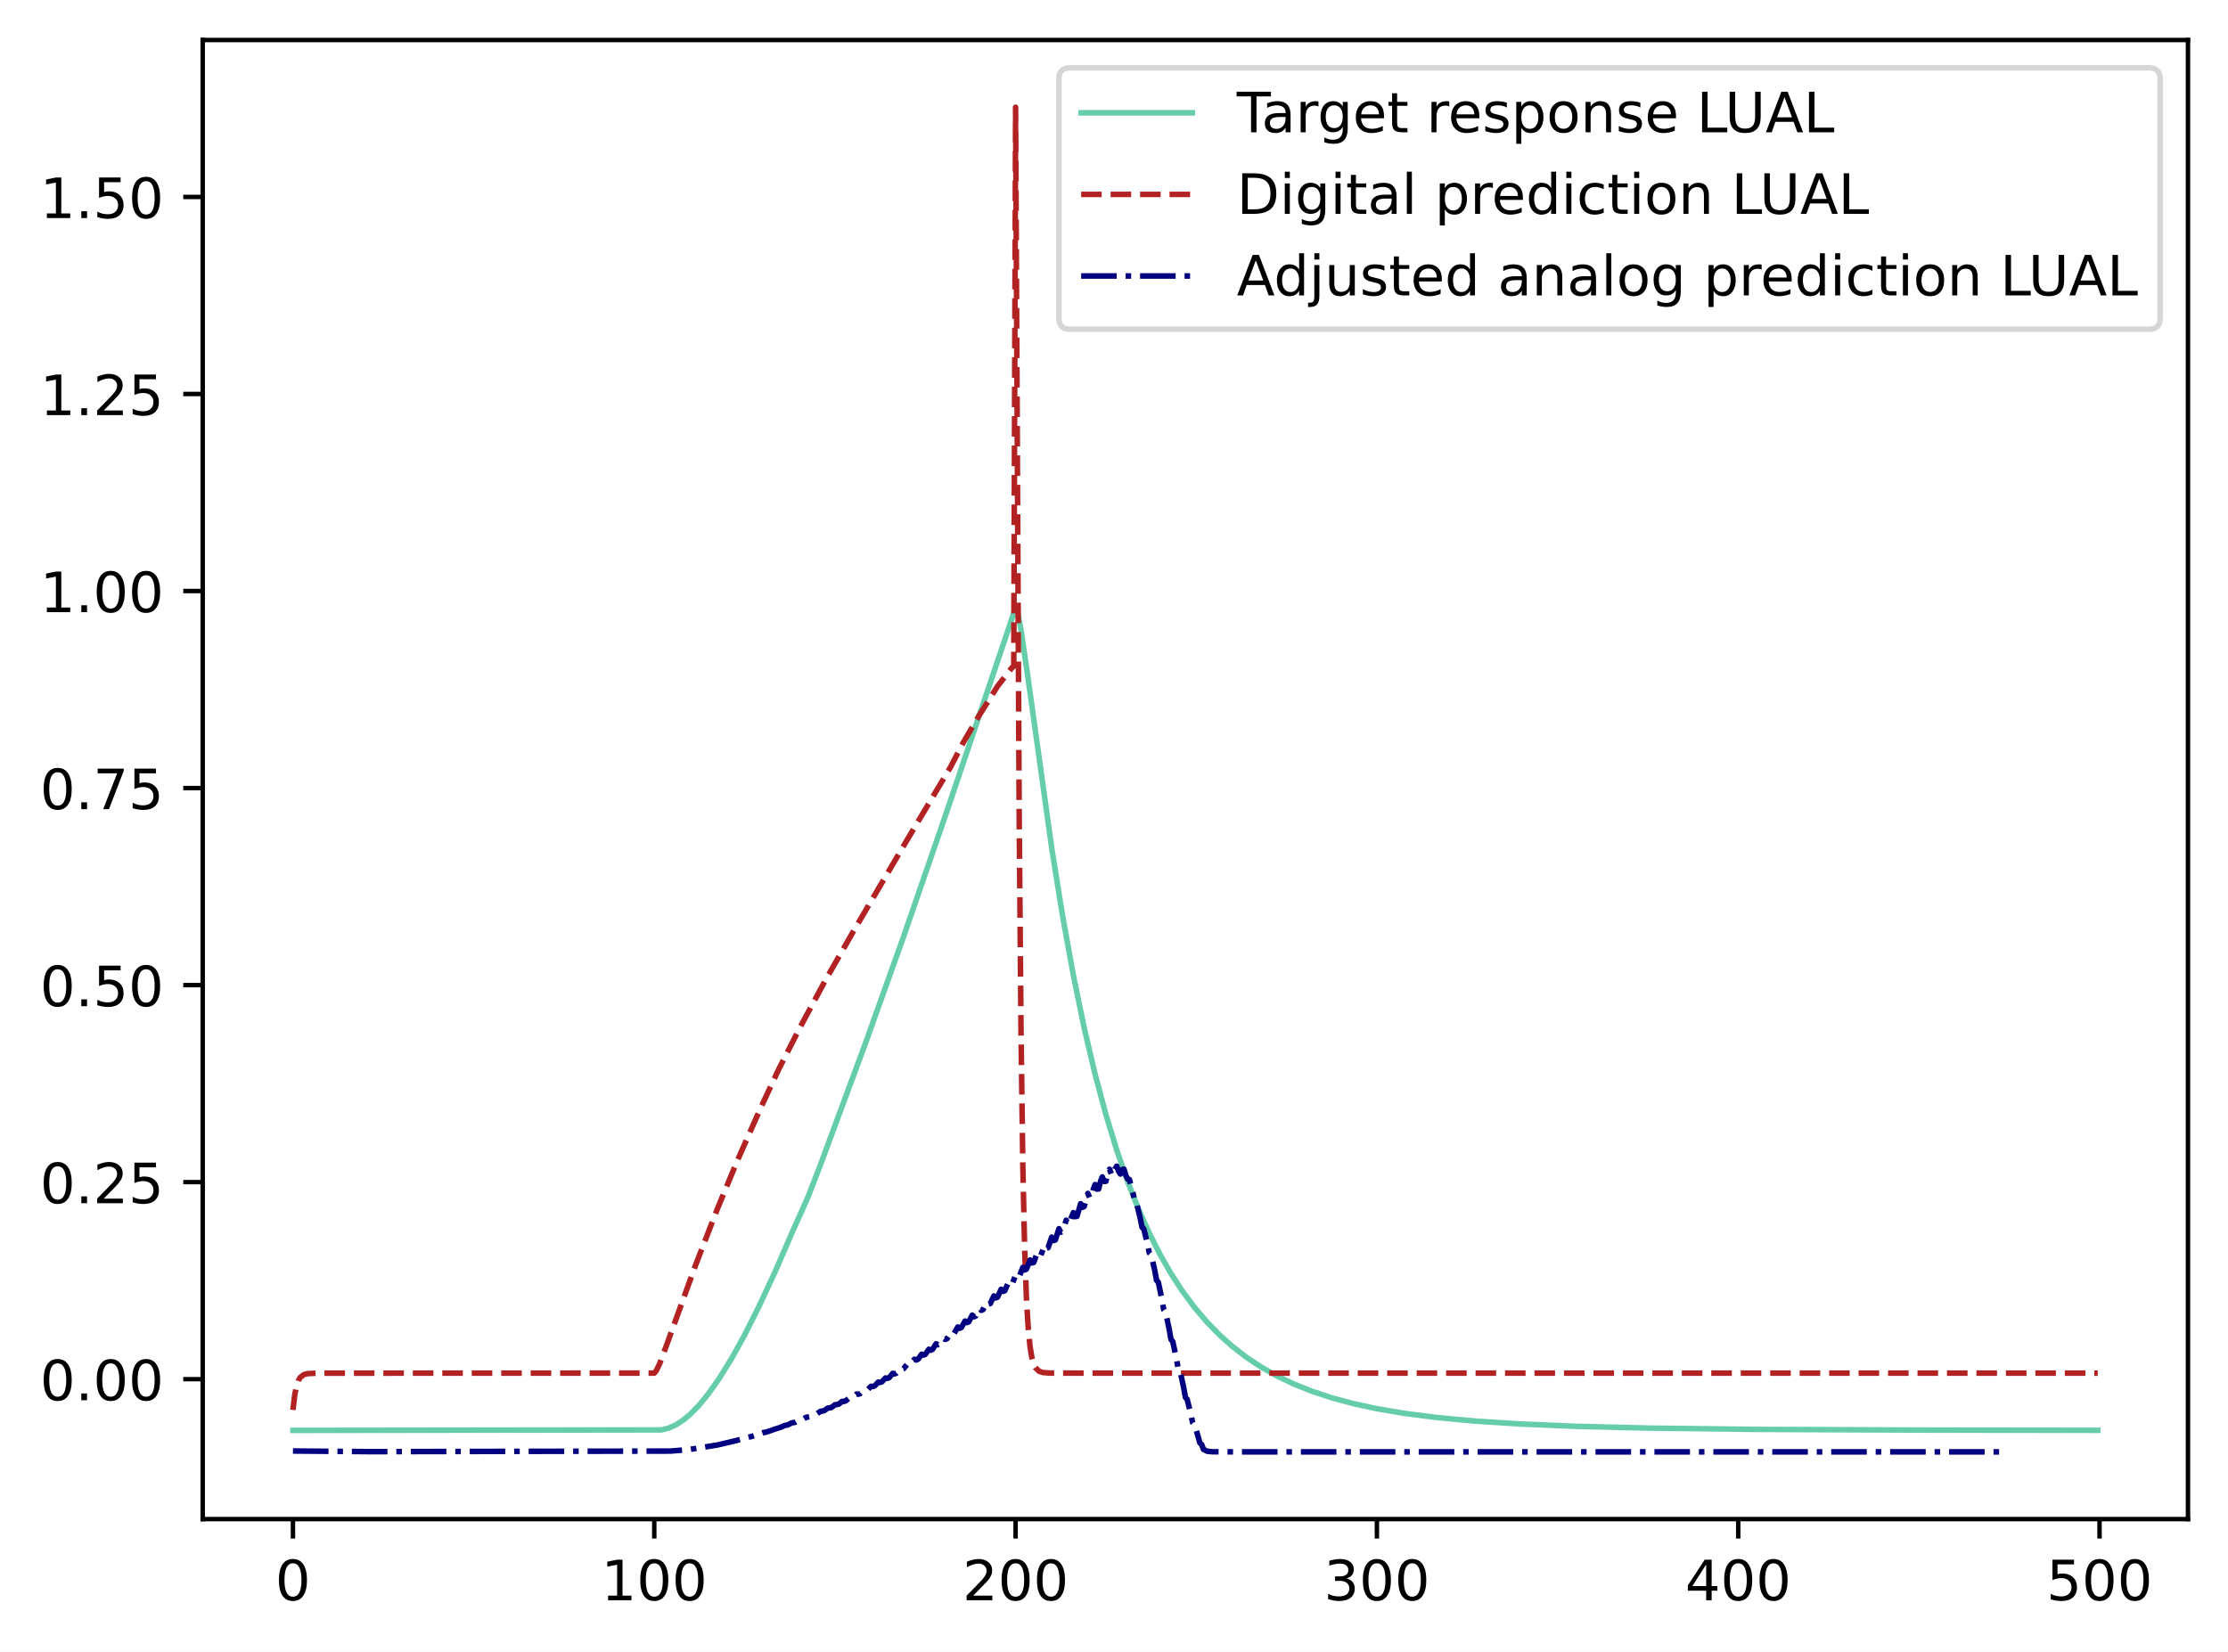
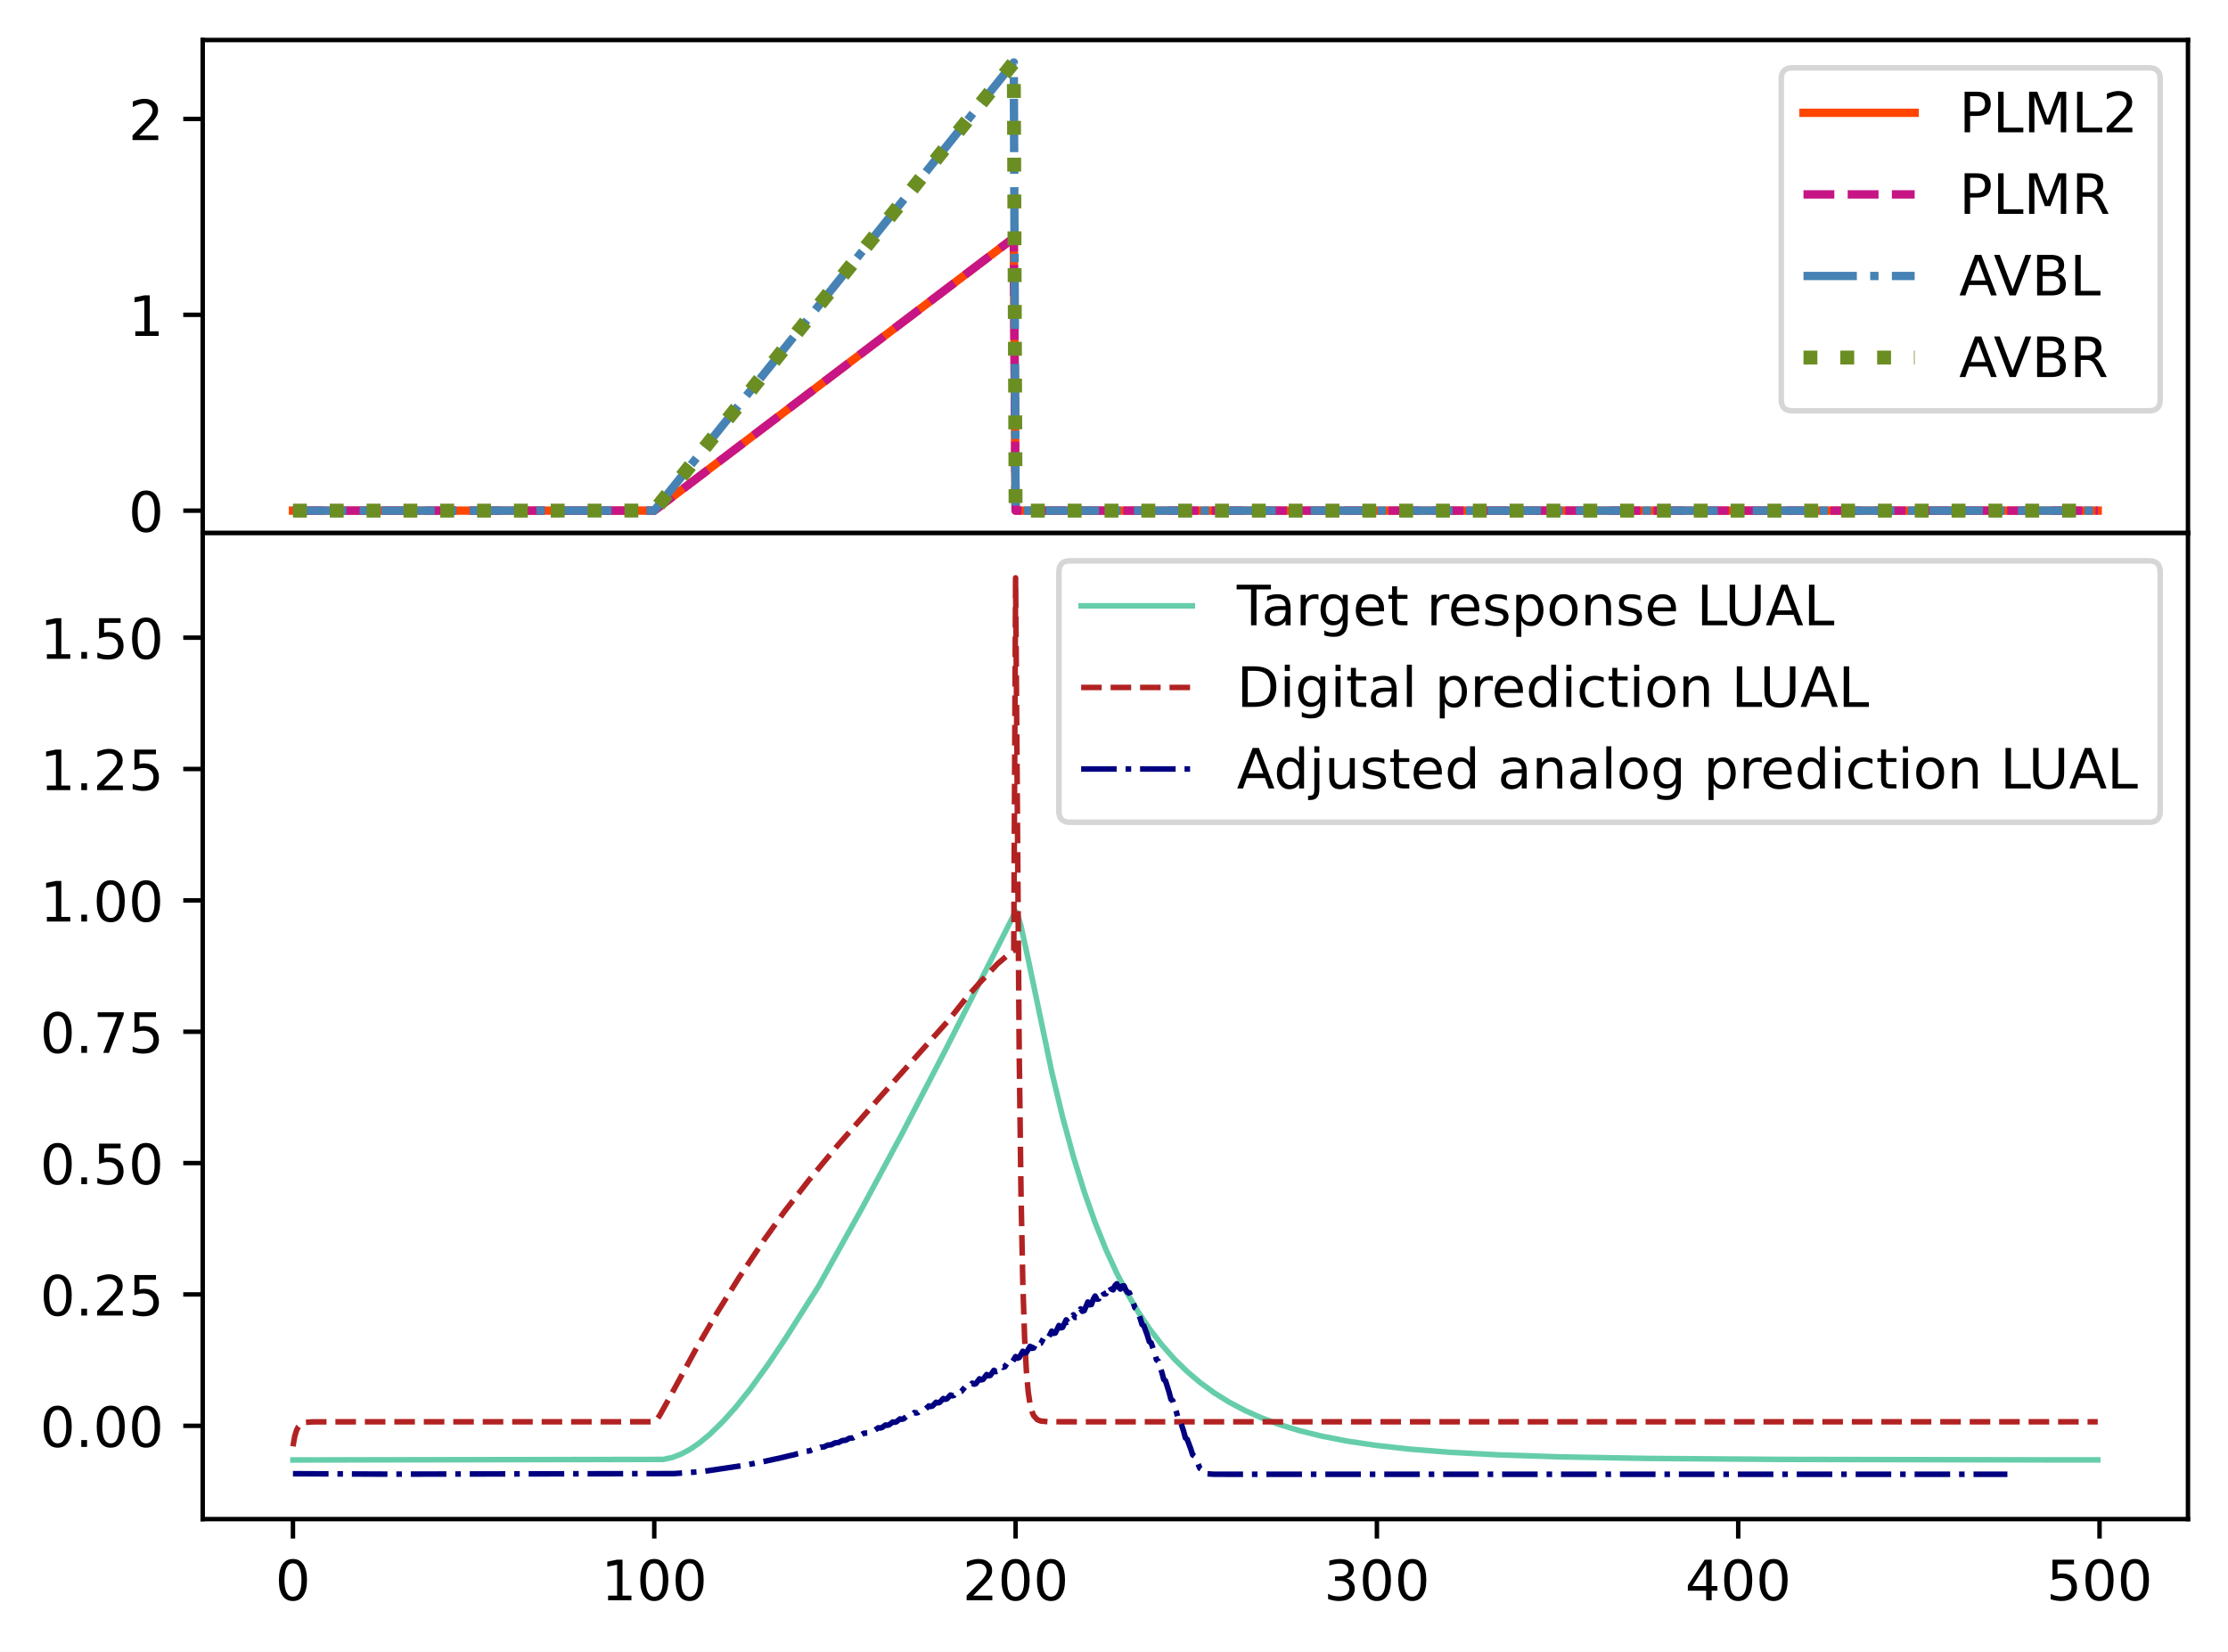
<svg xmlns="http://www.w3.org/2000/svg" xmlns:xlink="http://www.w3.org/1999/xlink" width="400.786pt" height="297.19pt" viewBox="0 0 400.786 297.19" version="1.1">
  <defs>
    <style type="text/css">*{stroke-linejoin: round; stroke-linecap: butt}</style>
  </defs>
  <g id="figure_1">
    <g id="patch_1">
      <path d="M 0 297.19  L 400.786 297.19  L 400.786 0  L 0 0  z " style="fill: #ffffff" />
    </g>
    <g id="axes_1">
      <g id="patch_2">
-         <path d="M 36.466 273.312  L 393.586 273.312  L 393.586 7.2  L 36.466 7.2  z " style="fill: #ffffff" />
+         <path d="M 36.466 95.904  L 393.586 95.904  L 393.586 7.2  L 36.466 7.2  z " style="fill: #ffffff" />
      </g>
      <g id="matplotlib.axis_1">
        <g id="xtick_1">
          <g id="line2d_1">
            <defs>
-               <path id="m0e0598912e" d="M 0 0  L 0 3.5  " style="stroke: #000000; stroke-width: 0.8" />
+               <path id="mc565c25fc1" d="M 0 0  L 0 3.5  " style="stroke: #000000; stroke-width: 0.8" />
            </defs>
            <g>
-               <use xlink:href="#m0e0598912e" x="52.698" y="273.312" style="stroke: #000000; stroke-width: 0.8" />
-             </g>
-           </g>
-           <g id="text_1">
-             <text style="font: 10px 'DejaVu Sans', 'Bitstream Vera Sans', 'Computer Modern Sans Serif', 'Lucida Grande', 'Verdana', 'Geneva', 'Lucid', 'Arial', 'Helvetica', 'Avant Garde', sans-serif; text-anchor: middle" x="52.698" y="287.91" transform="rotate(-0 52.69835 287.9104)">0</text>
+               <use xlink:href="#mc565c25fc1" x="52.698" y="95.904" style="stroke: #000000; stroke-width: 0.8" />
+             </g>
          </g>
        </g>
        <g id="xtick_2">
          <g id="line2d_2">
            <g>
-               <use xlink:href="#m0e0598912e" x="117.694" y="273.312" style="stroke: #000000; stroke-width: 0.8" />
-             </g>
-           </g>
-           <g id="text_2">
-             <text style="font: 10px 'DejaVu Sans', 'Bitstream Vera Sans', 'Computer Modern Sans Serif', 'Lucida Grande', 'Verdana', 'Geneva', 'Lucid', 'Arial', 'Helvetica', 'Avant Garde', sans-serif; text-anchor: middle" x="117.694" y="287.91" transform="rotate(-0 117.6943 287.9104)">100</text>
+               <use xlink:href="#mc565c25fc1" x="117.694" y="95.904" style="stroke: #000000; stroke-width: 0.8" />
+             </g>
          </g>
        </g>
        <g id="xtick_3">
          <g id="line2d_3">
            <g>
-               <use xlink:href="#m0e0598912e" x="182.69" y="273.312" style="stroke: #000000; stroke-width: 0.8" />
-             </g>
-           </g>
-           <g id="text_3">
-             <text style="font: 10px 'DejaVu Sans', 'Bitstream Vera Sans', 'Computer Modern Sans Serif', 'Lucida Grande', 'Verdana', 'Geneva', 'Lucid', 'Arial', 'Helvetica', 'Avant Garde', sans-serif; text-anchor: middle" x="182.69" y="287.91" transform="rotate(-0 182.6902 287.9104)">200</text>
+               <use xlink:href="#mc565c25fc1" x="182.69" y="95.904" style="stroke: #000000; stroke-width: 0.8" />
+             </g>
          </g>
        </g>
        <g id="xtick_4">
          <g id="line2d_4">
            <g>
-               <use xlink:href="#m0e0598912e" x="247.686" y="273.312" style="stroke: #000000; stroke-width: 0.8" />
-             </g>
-           </g>
-           <g id="text_4">
-             <text style="font: 10px 'DejaVu Sans', 'Bitstream Vera Sans', 'Computer Modern Sans Serif', 'Lucida Grande', 'Verdana', 'Geneva', 'Lucid', 'Arial', 'Helvetica', 'Avant Garde', sans-serif; text-anchor: middle" x="247.686" y="287.91" transform="rotate(-0 247.6861 287.9104)">300</text>
+               <use xlink:href="#mc565c25fc1" x="247.686" y="95.904" style="stroke: #000000; stroke-width: 0.8" />
+             </g>
          </g>
        </g>
        <g id="xtick_5">
          <g id="line2d_5">
            <g>
-               <use xlink:href="#m0e0598912e" x="312.682" y="273.312" style="stroke: #000000; stroke-width: 0.8" />
-             </g>
-           </g>
-           <g id="text_5">
-             <text style="font: 10px 'DejaVu Sans', 'Bitstream Vera Sans', 'Computer Modern Sans Serif', 'Lucida Grande', 'Verdana', 'Geneva', 'Lucid', 'Arial', 'Helvetica', 'Avant Garde', sans-serif; text-anchor: middle" x="312.682" y="287.91" transform="rotate(-0 312.682 287.9104)">400</text>
+               <use xlink:href="#mc565c25fc1" x="312.682" y="95.904" style="stroke: #000000; stroke-width: 0.8" />
+             </g>
          </g>
        </g>
        <g id="xtick_6">
          <g id="line2d_6">
            <g>
-               <use xlink:href="#m0e0598912e" x="377.678" y="273.312" style="stroke: #000000; stroke-width: 0.8" />
-             </g>
-           </g>
-           <g id="text_6">
-             <text style="font: 10px 'DejaVu Sans', 'Bitstream Vera Sans', 'Computer Modern Sans Serif', 'Lucida Grande', 'Verdana', 'Geneva', 'Lucid', 'Arial', 'Helvetica', 'Avant Garde', sans-serif; text-anchor: middle" x="377.678" y="287.91" transform="rotate(-0 377.6779 287.9104)">500</text>
+               <use xlink:href="#mc565c25fc1" x="377.678" y="95.904" style="stroke: #000000; stroke-width: 0.8" />
+             </g>
          </g>
        </g>
      </g>
      <g id="matplotlib.axis_2">
        <g id="ytick_1">
          <g id="line2d_7">
            <defs>
-               <path id="m6d109e4b51" d="M 0 0  L -3.5 0  " style="stroke: #000000; stroke-width: 0.8" />
+               <path id="mfa553bbb48" d="M 0 0  L -3.5 0  " style="stroke: #000000; stroke-width: 0.8" />
            </defs>
            <g>
-               <use xlink:href="#m6d109e4b51" x="36.466" y="248.134" style="stroke: #000000; stroke-width: 0.8" />
-             </g>
-           </g>
-           <g id="text_7">
-             <text style="font: 10px 'DejaVu Sans', 'Bitstream Vera Sans', 'Computer Modern Sans Serif', 'Lucida Grande', 'Verdana', 'Geneva', 'Lucid', 'Arial', 'Helvetica', 'Avant Garde', sans-serif; text-anchor: end" x="29.466" y="251.933" transform="rotate(-0 29.46562 251.9327)">0.00</text>
+               <use xlink:href="#mfa553bbb48" x="36.466" y="91.872" style="stroke: #000000; stroke-width: 0.8" />
+             </g>
+           </g>
+           <g id="text_1">
+             <text style="font: 10px 'DejaVu Sans', 'Bitstream Vera Sans', 'Computer Modern Sans Serif', 'Lucida Grande', 'Verdana', 'Geneva', 'Lucid', 'Arial', 'Helvetica', 'Avant Garde', sans-serif; text-anchor: end" x="29.466" y="95.671" transform="rotate(-0 29.46562 95.67122)">0</text>
          </g>
        </g>
        <g id="ytick_2">
          <g id="line2d_8">
            <g>
-               <use xlink:href="#m6d109e4b51" x="36.466" y="212.684" style="stroke: #000000; stroke-width: 0.8" />
-             </g>
-           </g>
-           <g id="text_8">
-             <text style="font: 10px 'DejaVu Sans', 'Bitstream Vera Sans', 'Computer Modern Sans Serif', 'Lucida Grande', 'Verdana', 'Geneva', 'Lucid', 'Arial', 'Helvetica', 'Avant Garde', sans-serif; text-anchor: end" x="29.466" y="216.483" transform="rotate(-0 29.46562 216.4832)">0.25</text>
+               <use xlink:href="#mfa553bbb48" x="36.466" y="56.638" style="stroke: #000000; stroke-width: 0.8" />
+             </g>
+           </g>
+           <g id="text_2">
+             <text style="font: 10px 'DejaVu Sans', 'Bitstream Vera Sans', 'Computer Modern Sans Serif', 'Lucida Grande', 'Verdana', 'Geneva', 'Lucid', 'Arial', 'Helvetica', 'Avant Garde', sans-serif; text-anchor: end" x="29.466" y="60.438" transform="rotate(-0 29.46562 60.43771)">1</text>
          </g>
        </g>
        <g id="ytick_3">
          <g id="line2d_9">
            <g>
-               <use xlink:href="#m6d109e4b51" x="36.466" y="177.234" style="stroke: #000000; stroke-width: 0.8" />
-             </g>
-           </g>
-           <g id="text_9">
-             <text style="font: 10px 'DejaVu Sans', 'Bitstream Vera Sans', 'Computer Modern Sans Serif', 'Lucida Grande', 'Verdana', 'Geneva', 'Lucid', 'Arial', 'Helvetica', 'Avant Garde', sans-serif; text-anchor: end" x="29.466" y="181.034" transform="rotate(-0 29.46562 181.0337)">0.50</text>
-           </g>
-         </g>
-         <g id="ytick_4">
-           <g id="line2d_10">
-             <g>
-               <use xlink:href="#m6d109e4b51" x="36.466" y="141.785" style="stroke: #000000; stroke-width: 0.8" />
-             </g>
-           </g>
-           <g id="text_10">
-             <text style="font: 10px 'DejaVu Sans', 'Bitstream Vera Sans', 'Computer Modern Sans Serif', 'Lucida Grande', 'Verdana', 'Geneva', 'Lucid', 'Arial', 'Helvetica', 'Avant Garde', sans-serif; text-anchor: end" x="29.466" y="145.584" transform="rotate(-0 29.46562 145.5842)">0.75</text>
-           </g>
-         </g>
-         <g id="ytick_5">
-           <g id="line2d_11">
-             <g>
-               <use xlink:href="#m6d109e4b51" x="36.466" y="106.335" style="stroke: #000000; stroke-width: 0.8" />
-             </g>
-           </g>
-           <g id="text_11">
-             <text style="font: 10px 'DejaVu Sans', 'Bitstream Vera Sans', 'Computer Modern Sans Serif', 'Lucida Grande', 'Verdana', 'Geneva', 'Lucid', 'Arial', 'Helvetica', 'Avant Garde', sans-serif; text-anchor: end" x="29.466" y="110.135" transform="rotate(-0 29.46562 110.1346)">1.00</text>
-           </g>
-         </g>
-         <g id="ytick_6">
-           <g id="line2d_12">
-             <g>
-               <use xlink:href="#m6d109e4b51" x="36.466" y="70.886" style="stroke: #000000; stroke-width: 0.8" />
-             </g>
-           </g>
-           <g id="text_12">
-             <text style="font: 10px 'DejaVu Sans', 'Bitstream Vera Sans', 'Computer Modern Sans Serif', 'Lucida Grande', 'Verdana', 'Geneva', 'Lucid', 'Arial', 'Helvetica', 'Avant Garde', sans-serif; text-anchor: end" x="29.466" y="74.685" transform="rotate(-0 29.46562 74.68511)">1.25</text>
-           </g>
-         </g>
-         <g id="ytick_7">
-           <g id="line2d_13">
-             <g>
-               <use xlink:href="#m6d109e4b51" x="36.466" y="35.436" style="stroke: #000000; stroke-width: 0.8" />
-             </g>
-           </g>
-           <g id="text_13">
-             <text style="font: 10px 'DejaVu Sans', 'Bitstream Vera Sans', 'Computer Modern Sans Serif', 'Lucida Grande', 'Verdana', 'Geneva', 'Lucid', 'Arial', 'Helvetica', 'Avant Garde', sans-serif; text-anchor: end" x="29.466" y="39.236" transform="rotate(-0 29.46562 39.23559)">1.50</text>
-           </g>
-         </g>
-       </g>
-       <g id="line2d_14">
-         <path d="M 52.698 257.35  L 118.994 257.263  L 120.294 256.937  L 121.594 256.35  L 122.894 255.508  L 124.194 254.422  L 125.819 252.746  L 127.444 250.75  L 129.394 247.976  L 131.668 244.31  L 133.943 240.189  L 136.543 235.016  L 139.468 228.726  L 142.718 221.224  L 144.018 218.345  L 145.318 215.42  L 147.592 209.554  L 155.717 187.612  L 162.541 168.509  L 170.341 145.934  L 181.065 114.166  L 182.69 109.278  L 183.015 109.985  L 183.665 113.313  L 184.965 122.256  L 189.19 152.59  L 191.14 164.759  L 193.09 175.516  L 195.039 184.969  L 196.989 193.264  L 198.939 200.543  L 200.889 206.938  L 202.839 212.56  L 204.789 217.51  L 206.739 221.873  L 208.689 225.723  L 210.638 229.124  L 212.588 232.133  L 214.863 235.211  L 217.138 237.885  L 219.413 240.213  L 221.688 242.241  L 224.288 244.247  L 226.887 245.966  L 229.812 247.614  L 232.737 249.006  L 235.987 250.305  L 239.562 251.487  L 243.461 252.536  L 247.686 253.45  L 252.561 254.278  L 258.41 255.031  L 265.235 255.669  L 273.359 256.194  L 283.434 256.616  L 296.758 256.941  L 315.932 257.17  L 348.105 257.303  L 377.353 257.336  L 377.353 257.336  " clip-path="url(#p8d188dccf9)" style="fill: none; stroke: #66cdaa; stroke-linecap: square" />
-       </g>
-       <g id="line2d_15">
-         <path d="M 52.698 253.674  L 53.023 250.943  L 53.348 249.335  L 53.673 248.39  L 53.998 247.835  L 54.648 247.32  L 55.298 247.143  L 56.923 247.058  L 71.547 247.052  L 117.694 247.045  L 118.019 246.678  L 118.669 245.341  L 119.969 241.849  L 125.169 227.495  L 129.069 217.444  L 132.643 208.814  L 136.868 199.263  L 140.118 192.306  L 144.018 184.648  L 148.567 176.204  L 153.767 167.122  L 162.866 151.641  L 170.991 137.997  L 173.266 133.618  L 176.191 128.628  L 177.815 126.06  L 179.44 123.465  L 182.04 120.125  L 182.365 119.848  L 182.69 19.296  L 183.34 147.191  L 183.665 185.354  L 183.99 209.593  L 184.315 224.501  L 184.64 233.555  L 184.965 239.008  L 185.29 242.276  L 185.615 244.224  L 185.94 245.382  L 186.265 246.068  L 186.915 246.712  L 187.565 246.935  L 188.865 247.038  L 195.689 247.052  L 377.353 247.052  L 377.353 247.052  " clip-path="url(#p8d188dccf9)" style="fill: none; stroke-dasharray: 3.7,1.6; stroke-dashoffset: 0; stroke: #b22222" />
-       </g>
-       <g id="line2d_16">
-         <path d="M 52.698 261.061  L 66.672 261.176  L 120.619 261.073  L 123.869 260.805  L 129.069 259.977  L 132.318 259.207  L 134.268 258.676  L 135.243 258.426  L 137.193 257.779  L 137.843 257.652  L 138.818 257.324  L 139.468 257.095  L 140.118 256.897  L 140.768 256.651  L 141.093 256.483  L 141.743 256.357  L 142.393 256.013  L 143.043 255.89  L 143.693 255.524  L 144.343 255.402  L 144.993 255.008  L 145.642 254.892  L 146.292 254.477  L 146.942 254.364  L 147.592 253.922  L 148.242 253.813  L 148.892 253.344  L 149.542 253.241  L 150.192 252.745  L 150.842 252.646  L 151.492 252.124  L 151.817 252.138  L 152.142 252.033  L 152.792 251.482  L 153.117 251.504  L 153.442 251.392  L 154.092 250.81  L 154.417 250.843  L 154.742 250.733  L 155.392 250.135  L 155.717 250.178  L 156.042 250.072  L 156.692 249.413  L 157.017 249.466  L 157.342 249.344  L 157.992 248.659  L 158.317 248.727  L 158.642 248.613  L 159.292 247.915  L 159.617 247.994  L 159.942 247.864  L 160.592 247.092  L 160.917 247.185  L 161.242 247.06  L 161.891 246.267  L 162.216 246.371  L 162.541 246.255  L 163.191 245.449  L 163.516 245.569  L 163.841 245.437  L 164.491 244.547  L 164.816 244.683  L 165.141 244.556  L 165.791 243.648  L 166.116 243.798  L 166.441 243.677  L 167.091 242.756  L 167.416 242.926  L 167.741 242.786  L 168.391 241.768  L 168.716 241.951  L 169.041 241.808  L 169.691 240.767  L 170.016 240.981  L 170.341 240.867  L 170.991 239.818  L 171.316 240.049  L 171.641 239.907  L 172.291 238.744  L 172.616 238.987  L 172.941 238.842  L 173.591 237.677  L 173.916 237.96  L 174.241 237.849  L 174.891 236.613  L 175.216 236.907  L 175.541 236.762  L 176.191 235.444  L 176.516 235.752  L 176.841 235.607  L 177.49 234.29  L 177.815 234.643  L 178.14 234.538  L 178.79 233.156  L 179.115 233.524  L 179.44 233.386  L 180.09 231.956  L 180.415 232.347  L 180.74 232.227  L 181.39 230.784  L 181.715 231.215  L 182.04 231.083  L 182.69 229.451  L 183.015 229.891  L 183.34 229.717  L 183.99 228.022  L 184.315 228.488  L 184.64 228.335  L 185.29 226.694  L 185.615 227.224  L 185.94 227.141  L 186.59 225.404  L 186.915 225.958  L 187.24 225.845  L 187.89 224.047  L 188.215 224.606  L 188.54 224.482  L 189.19 222.576  L 189.515 223.196  L 189.84 223.09  L 190.49 221.062  L 190.815 221.705  L 191.14 221.562  L 191.79 219.54  L 192.115 220.207  L 192.44 220.131  L 192.765 218.932  L 193.09 218.167  L 193.414 218.895  L 193.739 218.832  L 194.389 216.565  L 194.714 217.233  L 195.039 217.053  L 195.689 214.715  L 196.014 215.474  L 196.339 215.391  L 196.664 213.987  L 196.989 213.115  L 197.314 213.944  L 197.639 213.913  L 197.964 212.555  L 198.289 211.74  L 198.614 212.56  L 198.939 212.534  L 199.264 211.178  L 199.589 210.364  L 199.914 211.236  L 200.239 211.438  L 200.564 210.309  L 200.889 209.812  L 201.214 210.724  L 201.539 211.23  L 201.864 210.422  L 202.189 210.355  L 202.514 211.456  L 202.839 212.116  L 203.164 212.215  L 203.814 214.65  L 204.139 216.233  L 204.464 216.531  L 205.114 219.195  L 205.439 220.809  L 205.764 221.119  L 206.414 223.795  L 206.739 225.411  L 207.064 225.721  L 207.714 228.514  L 208.039 230.319  L 208.364 230.69  L 209.014 233.768  L 209.338 235.629  L 209.663 236.012  L 210.313 239.113  L 210.638 240.978  L 210.963 241.36  L 211.613 244.376  L 211.938 246.188  L 212.263 246.58  L 212.913 249.589  L 213.238 251.4  L 213.563 251.793  L 214.213 254.412  L 214.538 255.96  L 214.863 256.324  L 215.513 258.405  L 215.838 259.606  L 216.163 259.893  L 216.488 260.767  L 217.138 261.096  L 218.113 261.199  L 223.313 261.216  L 361.104 261.216  L 361.104 261.216  " clip-path="url(#p8d188dccf9)" style="fill: none; stroke-dasharray: 6.4,1.6,1,1.6; stroke-dashoffset: 0; stroke: #000080" />
+               <use xlink:href="#mfa553bbb48" x="36.466" y="21.405" style="stroke: #000000; stroke-width: 0.8" />
+             </g>
+           </g>
+           <g id="text_3">
+             <text style="font: 10px 'DejaVu Sans', 'Bitstream Vera Sans', 'Computer Modern Sans Serif', 'Lucida Grande', 'Verdana', 'Geneva', 'Lucid', 'Arial', 'Helvetica', 'Avant Garde', sans-serif; text-anchor: end" x="29.466" y="25.204" transform="rotate(-0 29.46562 25.20419)">2</text>
+           </g>
+         </g>
+       </g>
+       <g id="line2d_10">
+         <path d="M 52.698 91.872  L 117.694 91.867  L 182.365 42.787  L 182.69 91.872  L 377.353 91.872  L 377.353 91.872  " clip-path="url(#p6d7b79b309)" style="fill: none; stroke: #ff4500; stroke-width: 1.5; stroke-linecap: square" />
+       </g>
+       <g id="line2d_11">
+         <path d="M 52.698 91.872  L 117.694 91.867  L 182.365 42.787  L 182.69 91.872  L 377.353 91.872  L 377.353 91.872  " clip-path="url(#p6d7b79b309)" style="fill: none; stroke-dasharray: 5.55,2.4; stroke-dashoffset: 0; stroke: #c71585; stroke-width: 1.5" />
+       </g>
+       <g id="line2d_12">
+         <path d="M 52.698 91.872  L 117.694 91.864  L 182.365 11.232  L 182.69 91.872  L 377.353 91.872  L 377.353 91.872  " clip-path="url(#p6d7b79b309)" style="fill: none; stroke-dasharray: 9.6,2.4,1.5,2.4; stroke-dashoffset: 0; stroke: #4682b4; stroke-width: 1.5" />
+       </g>
+       <g id="line2d_13">
+         <path d="M 52.698 91.872  L 117.694 91.864  L 182.365 11.232  L 182.69 91.872  L 377.353 91.872  L 377.353 91.872  " clip-path="url(#p6d7b79b309)" style="fill: none; stroke-dasharray: 2.5,4.125; stroke-dashoffset: 0; stroke: #6b8e23; stroke-width: 2.5" />
      </g>
      <g id="patch_3">
-         <path d="M 36.466 273.312  L 36.466 7.2  " style="fill: none; stroke: #000000; stroke-width: 0.8; stroke-linejoin: miter; stroke-linecap: square" />
+         <path d="M 36.466 95.904  L 36.466 7.2  " style="fill: none; stroke: #000000; stroke-width: 0.8; stroke-linejoin: miter; stroke-linecap: square" />
      </g>
      <g id="patch_4">
-         <path d="M 393.586 273.312  L 393.586 7.2  " style="fill: none; stroke: #000000; stroke-width: 0.8; stroke-linejoin: miter; stroke-linecap: square" />
+         <path d="M 393.586 95.904  L 393.586 7.2  " style="fill: none; stroke: #000000; stroke-width: 0.8; stroke-linejoin: miter; stroke-linecap: square" />
      </g>
      <g id="patch_5">
-         <path d="M 36.466 273.312  L 393.586 273.312  " style="fill: none; stroke: #000000; stroke-width: 0.8; stroke-linejoin: miter; stroke-linecap: square" />
+         <path d="M 36.466 95.904  L 393.586 95.904  " style="fill: none; stroke: #000000; stroke-width: 0.8; stroke-linejoin: miter; stroke-linecap: square" />
      </g>
      <g id="patch_6">
        <path d="M 36.466 7.2  L 393.586 7.2  " style="fill: none; stroke: #000000; stroke-width: 0.8; stroke-linejoin: miter; stroke-linecap: square" />
      </g>
      <g id="legend_1">
        <g id="patch_7">
-           <path d="M 192.481 59.234  L 386.586 59.234  Q 388.586 59.234 388.586 57.234  L 388.586 14.2  Q 388.586 12.2 386.586 12.2  L 192.481 12.2  Q 190.481 12.2 190.481 14.2  L 190.481 57.234  Q 190.481 59.234 192.481 59.234  z " style="fill: #ffffff; opacity: 0.8; stroke: #cccccc; stroke-linejoin: miter" />
+           <path d="M 322.422 73.912  L 386.586 73.912  Q 388.586 73.912 388.586 71.912  L 388.586 14.2  Q 388.586 12.2 386.586 12.2  L 322.422 12.2  Q 320.422 12.2 320.422 14.2  L 320.422 71.912  Q 320.422 73.912 322.422 73.912  z " style="fill: #ffffff; opacity: 0.8; stroke: #cccccc; stroke-linejoin: miter" />
+         </g>
+         <g id="line2d_14">
+           <path d="M 324.422 20.298  L 334.422 20.298  L 344.422 20.298  " style="fill: none; stroke: #ff4500; stroke-width: 1.5; stroke-linecap: square" />
+         </g>
+         <g id="text_4">
+           <text style="font: 10px 'DejaVu Sans', 'Bitstream Vera Sans', 'Computer Modern Sans Serif', 'Lucida Grande', 'Verdana', 'Geneva', 'Lucid', 'Arial', 'Helvetica', 'Avant Garde', sans-serif; text-anchor: start" x="352.422" y="23.798" transform="rotate(-0 352.4216 23.79844)">PLML2</text>
+         </g>
+         <g id="line2d_15">
+           <path d="M 324.422 34.977  L 334.422 34.977  L 344.422 34.977  " style="fill: none; stroke-dasharray: 5.55,2.4; stroke-dashoffset: 0; stroke: #c71585; stroke-width: 1.5" />
+         </g>
+         <g id="text_5">
+           <text style="font: 10px 'DejaVu Sans', 'Bitstream Vera Sans', 'Computer Modern Sans Serif', 'Lucida Grande', 'Verdana', 'Geneva', 'Lucid', 'Arial', 'Helvetica', 'Avant Garde', sans-serif; text-anchor: start" x="352.422" y="38.477" transform="rotate(-0 352.4216 38.47656)">PLMR</text>
+         </g>
+         <g id="line2d_16">
+           <path d="M 324.422 49.655  L 334.422 49.655  L 344.422 49.655  " style="fill: none; stroke-dasharray: 9.6,2.4,1.5,2.4; stroke-dashoffset: 0; stroke: #4682b4; stroke-width: 1.5" />
+         </g>
+         <g id="text_6">
+           <text style="font: 10px 'DejaVu Sans', 'Bitstream Vera Sans', 'Computer Modern Sans Serif', 'Lucida Grande', 'Verdana', 'Geneva', 'Lucid', 'Arial', 'Helvetica', 'Avant Garde', sans-serif; text-anchor: start" x="352.422" y="53.155" transform="rotate(-0 352.4216 53.15469)">AVBL</text>
        </g>
        <g id="line2d_17">
-           <path d="M 194.481 20.298  L 204.481 20.298  L 214.481 20.298  " style="fill: none; stroke: #66cdaa; stroke-linecap: square" />
-         </g>
-         <g id="text_14">
-           <text style="font: 10px 'DejaVu Sans', 'Bitstream Vera Sans', 'Computer Modern Sans Serif', 'Lucida Grande', 'Verdana', 'Geneva', 'Lucid', 'Arial', 'Helvetica', 'Avant Garde', sans-serif; text-anchor: start" x="222.481" y="23.798" transform="rotate(-0 222.4809 23.79844)">Target response LUAL</text>
-         </g>
-         <g id="line2d_18">
-           <path d="M 194.481 34.977  L 204.481 34.977  L 214.481 34.977  " style="fill: none; stroke-dasharray: 3.7,1.6; stroke-dashoffset: 0; stroke: #b22222" />
-         </g>
-         <g id="text_15">
-           <text style="font: 10px 'DejaVu Sans', 'Bitstream Vera Sans', 'Computer Modern Sans Serif', 'Lucida Grande', 'Verdana', 'Geneva', 'Lucid', 'Arial', 'Helvetica', 'Avant Garde', sans-serif; text-anchor: start" x="222.481" y="38.477" transform="rotate(-0 222.4809 38.47656)">Digital prediction LUAL</text>
-         </g>
-         <g id="line2d_19">
-           <path d="M 194.481 49.655  L 204.481 49.655  L 214.481 49.655  " style="fill: none; stroke-dasharray: 6.4,1.6,1,1.6; stroke-dashoffset: 0; stroke: #000080" />
-         </g>
-         <g id="text_16">
-           <text style="font: 10px 'DejaVu Sans', 'Bitstream Vera Sans', 'Computer Modern Sans Serif', 'Lucida Grande', 'Verdana', 'Geneva', 'Lucid', 'Arial', 'Helvetica', 'Avant Garde', sans-serif; text-anchor: start" x="222.481" y="53.155" transform="rotate(-0 222.4809 53.15469)">Adjusted analog prediction LUAL</text>
+           <path d="M 324.422 64.333  L 334.422 64.333  L 344.422 64.333  " style="fill: none; stroke-dasharray: 2.5,4.125; stroke-dashoffset: 0; stroke: #6b8e23; stroke-width: 2.5" />
+         </g>
+         <g id="text_7">
+           <text style="font: 10px 'DejaVu Sans', 'Bitstream Vera Sans', 'Computer Modern Sans Serif', 'Lucida Grande', 'Verdana', 'Geneva', 'Lucid', 'Arial', 'Helvetica', 'Avant Garde', sans-serif; text-anchor: start" x="352.422" y="67.833" transform="rotate(-0 352.4216 67.83281)">AVBR</text>
+         </g>
+       </g>
+     </g>
+     <g id="axes_2">
+       <g id="patch_8">
+         <path d="M 36.466 273.312  L 393.586 273.312  L 393.586 95.904  L 36.466 95.904  z " style="fill: #ffffff" />
+       </g>
+       <g id="matplotlib.axis_3">
+         <g id="xtick_7">
+           <g id="line2d_18">
+             <g>
+               <use xlink:href="#mc565c25fc1" x="52.698" y="273.312" style="stroke: #000000; stroke-width: 0.8" />
+             </g>
+           </g>
+           <g id="text_8">
+             <text style="font: 10px 'DejaVu Sans', 'Bitstream Vera Sans', 'Computer Modern Sans Serif', 'Lucida Grande', 'Verdana', 'Geneva', 'Lucid', 'Arial', 'Helvetica', 'Avant Garde', sans-serif; text-anchor: middle" x="52.698" y="287.91" transform="rotate(-0 52.69835 287.9104)">0</text>
+           </g>
+         </g>
+         <g id="xtick_8">
+           <g id="line2d_19">
+             <g>
+               <use xlink:href="#mc565c25fc1" x="117.694" y="273.312" style="stroke: #000000; stroke-width: 0.8" />
+             </g>
+           </g>
+           <g id="text_9">
+             <text style="font: 10px 'DejaVu Sans', 'Bitstream Vera Sans', 'Computer Modern Sans Serif', 'Lucida Grande', 'Verdana', 'Geneva', 'Lucid', 'Arial', 'Helvetica', 'Avant Garde', sans-serif; text-anchor: middle" x="117.694" y="287.91" transform="rotate(-0 117.6943 287.9104)">100</text>
+           </g>
+         </g>
+         <g id="xtick_9">
+           <g id="line2d_20">
+             <g>
+               <use xlink:href="#mc565c25fc1" x="182.69" y="273.312" style="stroke: #000000; stroke-width: 0.8" />
+             </g>
+           </g>
+           <g id="text_10">
+             <text style="font: 10px 'DejaVu Sans', 'Bitstream Vera Sans', 'Computer Modern Sans Serif', 'Lucida Grande', 'Verdana', 'Geneva', 'Lucid', 'Arial', 'Helvetica', 'Avant Garde', sans-serif; text-anchor: middle" x="182.69" y="287.91" transform="rotate(-0 182.6902 287.9104)">200</text>
+           </g>
+         </g>
+         <g id="xtick_10">
+           <g id="line2d_21">
+             <g>
+               <use xlink:href="#mc565c25fc1" x="247.686" y="273.312" style="stroke: #000000; stroke-width: 0.8" />
+             </g>
+           </g>
+           <g id="text_11">
+             <text style="font: 10px 'DejaVu Sans', 'Bitstream Vera Sans', 'Computer Modern Sans Serif', 'Lucida Grande', 'Verdana', 'Geneva', 'Lucid', 'Arial', 'Helvetica', 'Avant Garde', sans-serif; text-anchor: middle" x="247.686" y="287.91" transform="rotate(-0 247.6861 287.9104)">300</text>
+           </g>
+         </g>
+         <g id="xtick_11">
+           <g id="line2d_22">
+             <g>
+               <use xlink:href="#mc565c25fc1" x="312.682" y="273.312" style="stroke: #000000; stroke-width: 0.8" />
+             </g>
+           </g>
+           <g id="text_12">
+             <text style="font: 10px 'DejaVu Sans', 'Bitstream Vera Sans', 'Computer Modern Sans Serif', 'Lucida Grande', 'Verdana', 'Geneva', 'Lucid', 'Arial', 'Helvetica', 'Avant Garde', sans-serif; text-anchor: middle" x="312.682" y="287.91" transform="rotate(-0 312.682 287.9104)">400</text>
+           </g>
+         </g>
+         <g id="xtick_12">
+           <g id="line2d_23">
+             <g>
+               <use xlink:href="#mc565c25fc1" x="377.678" y="273.312" style="stroke: #000000; stroke-width: 0.8" />
+             </g>
+           </g>
+           <g id="text_13">
+             <text style="font: 10px 'DejaVu Sans', 'Bitstream Vera Sans', 'Computer Modern Sans Serif', 'Lucida Grande', 'Verdana', 'Geneva', 'Lucid', 'Arial', 'Helvetica', 'Avant Garde', sans-serif; text-anchor: middle" x="377.678" y="287.91" transform="rotate(-0 377.6779 287.9104)">500</text>
+           </g>
+         </g>
+       </g>
+       <g id="matplotlib.axis_4">
+         <g id="ytick_4">
+           <g id="line2d_24">
+             <g>
+               <use xlink:href="#mfa553bbb48" x="36.466" y="256.526" style="stroke: #000000; stroke-width: 0.8" />
+             </g>
+           </g>
+           <g id="text_14">
+             <text style="font: 10px 'DejaVu Sans', 'Bitstream Vera Sans', 'Computer Modern Sans Serif', 'Lucida Grande', 'Verdana', 'Geneva', 'Lucid', 'Arial', 'Helvetica', 'Avant Garde', sans-serif; text-anchor: end" x="29.466" y="260.326" transform="rotate(-0 29.46562 260.3256)">0.00</text>
+           </g>
+         </g>
+         <g id="ytick_5">
+           <g id="line2d_25">
+             <g>
+               <use xlink:href="#mfa553bbb48" x="36.466" y="232.893" style="stroke: #000000; stroke-width: 0.8" />
+             </g>
+           </g>
+           <g id="text_15">
+             <text style="font: 10px 'DejaVu Sans', 'Bitstream Vera Sans', 'Computer Modern Sans Serif', 'Lucida Grande', 'Verdana', 'Geneva', 'Lucid', 'Arial', 'Helvetica', 'Avant Garde', sans-serif; text-anchor: end" x="29.466" y="236.693" transform="rotate(-0 29.46562 236.6926)">0.25</text>
+           </g>
+         </g>
+         <g id="ytick_6">
+           <g id="line2d_26">
+             <g>
+               <use xlink:href="#mfa553bbb48" x="36.466" y="209.26" style="stroke: #000000; stroke-width: 0.8" />
+             </g>
+           </g>
+           <g id="text_16">
+             <text style="font: 10px 'DejaVu Sans', 'Bitstream Vera Sans', 'Computer Modern Sans Serif', 'Lucida Grande', 'Verdana', 'Geneva', 'Lucid', 'Arial', 'Helvetica', 'Avant Garde', sans-serif; text-anchor: end" x="29.466" y="213.06" transform="rotate(-0 29.46562 213.0595)">0.50</text>
+           </g>
+         </g>
+         <g id="ytick_7">
+           <g id="line2d_27">
+             <g>
+               <use xlink:href="#mfa553bbb48" x="36.466" y="185.627" style="stroke: #000000; stroke-width: 0.8" />
+             </g>
+           </g>
+           <g id="text_17">
+             <text style="font: 10px 'DejaVu Sans', 'Bitstream Vera Sans', 'Computer Modern Sans Serif', 'Lucida Grande', 'Verdana', 'Geneva', 'Lucid', 'Arial', 'Helvetica', 'Avant Garde', sans-serif; text-anchor: end" x="29.466" y="189.427" transform="rotate(-0 29.46562 189.4265)">0.75</text>
+           </g>
+         </g>
+         <g id="ytick_8">
+           <g id="line2d_28">
+             <g>
+               <use xlink:href="#mfa553bbb48" x="36.466" y="161.994" style="stroke: #000000; stroke-width: 0.8" />
+             </g>
+           </g>
+           <g id="text_18">
+             <text style="font: 10px 'DejaVu Sans', 'Bitstream Vera Sans', 'Computer Modern Sans Serif', 'Lucida Grande', 'Verdana', 'Geneva', 'Lucid', 'Arial', 'Helvetica', 'Avant Garde', sans-serif; text-anchor: end" x="29.466" y="165.793" transform="rotate(-0 29.46562 165.7935)">1.00</text>
+           </g>
+         </g>
+         <g id="ytick_9">
+           <g id="line2d_29">
+             <g>
+               <use xlink:href="#mfa553bbb48" x="36.466" y="138.361" style="stroke: #000000; stroke-width: 0.8" />
+             </g>
+           </g>
+           <g id="text_19">
+             <text style="font: 10px 'DejaVu Sans', 'Bitstream Vera Sans', 'Computer Modern Sans Serif', 'Lucida Grande', 'Verdana', 'Geneva', 'Lucid', 'Arial', 'Helvetica', 'Avant Garde', sans-serif; text-anchor: end" x="29.466" y="142.16" transform="rotate(-0 29.46562 142.1605)">1.25</text>
+           </g>
+         </g>
+         <g id="ytick_10">
+           <g id="line2d_30">
+             <g>
+               <use xlink:href="#mfa553bbb48" x="36.466" y="114.728" style="stroke: #000000; stroke-width: 0.8" />
+             </g>
+           </g>
+           <g id="text_20">
+             <text style="font: 10px 'DejaVu Sans', 'Bitstream Vera Sans', 'Computer Modern Sans Serif', 'Lucida Grande', 'Verdana', 'Geneva', 'Lucid', 'Arial', 'Helvetica', 'Avant Garde', sans-serif; text-anchor: end" x="29.466" y="118.527" transform="rotate(-0 29.46562 118.5275)">1.50</text>
+           </g>
+         </g>
+       </g>
+       <g id="line2d_31">
+         <path d="M 52.698 262.671  L 119.319 262.574  L 120.944 262.221  L 122.569 261.599  L 124.194 260.719  L 125.819 259.602  L 127.769 257.981  L 130.043 255.751  L 132.318 253.223  L 134.918 249.97  L 138.168 245.493  L 141.418 240.627  L 147.267 231.382  L 155.067 217.369  L 162.216 204.061  L 170.016 189.028  L 181.39 166.564  L 182.69 163.956  L 183.015 164.428  L 183.665 166.646  L 184.965 172.608  L 189.19 192.831  L 191.14 200.943  L 193.09 208.114  L 195.039 214.417  L 196.989 219.947  L 198.939 224.8  L 200.889 229.062  L 202.839 232.811  L 204.789 236.111  L 206.739 239.019  L 209.014 241.984  L 211.288 244.55  L 213.563 246.774  L 215.838 248.706  L 218.438 250.607  L 221.038 252.231  L 223.963 253.779  L 226.887 255.082  L 230.137 256.291  L 233.712 257.385  L 237.612 258.352  L 242.161 259.245  L 247.361 260.028  L 253.536 260.717  L 260.685 261.283  L 269.46 261.749  L 280.834 262.121  L 296.433 262.394  L 320.481 262.572  L 367.928 262.657  L 377.353 262.661  L 377.353 262.661  " clip-path="url(#p366a02220d)" style="fill: none; stroke: #66cdaa; stroke-linecap: square" />
+       </g>
+       <g id="line2d_32">
+         <path d="M 52.698 260.22  L 53.023 258.399  L 53.348 257.327  L 53.673 256.697  L 54.323 256.111  L 54.973 255.91  L 56.273 255.817  L 64.073 255.805  L 117.694 255.8  L 118.019 255.556  L 118.669 254.665  L 120.294 251.726  L 125.169 242.768  L 129.069 236.067  L 132.968 229.81  L 137.518 222.993  L 141.093 218.003  L 145.642 212.16  L 150.517 206.271  L 158.317 197.377  L 170.666 183.53  L 173.916 179.412  L 176.191 176.856  L 177.815 175.144  L 179.44 173.414  L 182.04 171.187  L 182.365 171.003  L 182.69 103.968  L 183.34 189.232  L 183.665 214.673  L 183.99 230.833  L 184.315 240.771  L 184.64 246.808  L 184.965 250.443  L 185.29 252.621  L 185.615 253.92  L 185.94 254.692  L 186.59 255.419  L 187.24 255.672  L 188.54 255.79  L 194.714 255.805  L 377.353 255.805  L 377.353 255.805  " clip-path="url(#p366a02220d)" style="fill: none; stroke-dasharray: 3.7,1.6; stroke-dashoffset: 0; stroke: #b22222" />
+       </g>
+       <g id="line2d_33">
+         <path d="M 52.698 265.145  L 69.922 265.222  L 121.269 265.126  L 126.469 264.743  L 133.943 263.628  L 137.518 262.927  L 139.468 262.5  L 140.118 262.369  L 142.068 261.898  L 142.718 261.76  L 143.368 261.578  L 144.018 261.436  L 144.668 261.243  L 144.993 261.11  L 145.642 261.032  L 146.292 260.755  L 146.942 260.68  L 147.592 260.385  L 148.242 260.313  L 148.892 260  L 149.542 259.931  L 150.192 259.601  L 150.842 259.535  L 151.492 259.187  L 152.142 259.126  L 152.792 258.759  L 153.442 258.699  L 154.092 258.311  L 154.742 258.259  L 155.392 257.861  L 156.042 257.819  L 156.692 257.379  L 157.017 257.414  L 157.342 257.333  L 157.992 256.877  L 158.317 256.922  L 158.642 256.846  L 159.292 256.381  L 159.617 256.433  L 159.942 256.347  L 160.592 255.832  L 160.917 255.894  L 161.242 255.811  L 161.891 255.282  L 162.216 255.351  L 162.541 255.274  L 163.191 254.737  L 163.516 254.817  L 163.841 254.729  L 164.491 254.135  L 164.816 254.226  L 165.141 254.141  L 165.791 253.536  L 166.116 253.636  L 166.441 253.555  L 167.091 252.942  L 167.416 253.055  L 167.741 252.962  L 168.391 252.283  L 168.716 252.404  L 169.041 252.31  L 169.691 251.615  L 170.016 251.758  L 170.341 251.682  L 170.991 250.983  L 171.316 251.137  L 171.641 251.042  L 172.291 250.267  L 172.616 250.429  L 172.941 250.332  L 173.591 249.555  L 173.916 249.744  L 174.241 249.67  L 174.891 248.846  L 175.216 249.042  L 175.541 248.945  L 176.191 248.067  L 176.516 248.272  L 176.841 248.175  L 177.49 247.297  L 177.815 247.533  L 178.14 247.463  L 178.79 246.541  L 179.115 246.787  L 179.44 246.695  L 180.09 245.742  L 180.415 246.002  L 180.74 245.922  L 181.39 244.96  L 181.715 245.248  L 182.04 245.159  L 182.69 244.071  L 183.015 244.365  L 183.34 244.249  L 183.99 243.118  L 184.315 243.43  L 184.64 243.327  L 185.29 242.233  L 185.615 242.587  L 185.94 242.531  L 186.59 241.374  L 186.915 241.743  L 187.24 241.667  L 187.89 240.469  L 188.215 240.842  L 188.54 240.759  L 189.19 239.488  L 189.515 239.902  L 189.84 239.83  L 190.49 238.478  L 190.815 238.908  L 191.14 238.812  L 191.79 237.464  L 192.115 237.909  L 192.44 237.858  L 193.09 236.549  L 193.414 237.034  L 193.739 236.992  L 194.389 235.48  L 194.714 235.926  L 195.039 235.806  L 195.689 234.247  L 196.014 234.754  L 196.339 234.698  L 196.664 233.762  L 196.989 233.181  L 197.314 233.733  L 197.639 233.712  L 197.964 232.807  L 198.289 232.264  L 198.614 232.81  L 198.939 232.793  L 199.264 231.889  L 199.589 231.346  L 199.914 231.928  L 200.239 232.063  L 200.564 231.31  L 200.889 230.978  L 201.214 231.586  L 201.539 231.924  L 201.864 231.385  L 202.189 231.34  L 202.514 232.074  L 202.839 232.515  L 203.164 232.58  L 203.814 234.204  L 204.139 235.259  L 204.464 235.458  L 205.114 237.234  L 205.439 238.31  L 205.764 238.517  L 206.414 240.301  L 206.739 241.378  L 207.064 241.585  L 207.714 243.447  L 208.039 244.65  L 208.364 244.898  L 209.014 246.949  L 209.338 248.19  L 209.663 248.445  L 210.313 250.513  L 210.638 251.756  L 210.963 252.01  L 211.613 254.022  L 211.938 255.23  L 212.263 255.491  L 212.913 257.497  L 213.238 258.704  L 213.563 258.966  L 214.213 260.712  L 214.538 261.744  L 214.863 261.987  L 215.513 263.374  L 215.838 264.174  L 216.163 264.366  L 216.488 264.949  L 217.138 265.168  L 218.438 265.242  L 231.762 265.248  L 361.104 265.248  L 361.104 265.248  " clip-path="url(#p366a02220d)" style="fill: none; stroke-dasharray: 6.4,1.6,1,1.6; stroke-dashoffset: 0; stroke: #000080" />
+       </g>
+       <g id="patch_9">
+         <path d="M 36.466 273.312  L 36.466 95.904  " style="fill: none; stroke: #000000; stroke-width: 0.8; stroke-linejoin: miter; stroke-linecap: square" />
+       </g>
+       <g id="patch_10">
+         <path d="M 393.586 273.312  L 393.586 95.904  " style="fill: none; stroke: #000000; stroke-width: 0.8; stroke-linejoin: miter; stroke-linecap: square" />
+       </g>
+       <g id="patch_11">
+         <path d="M 36.466 273.312  L 393.586 273.312  " style="fill: none; stroke: #000000; stroke-width: 0.8; stroke-linejoin: miter; stroke-linecap: square" />
+       </g>
+       <g id="patch_12">
+         <path d="M 36.466 95.904  L 393.586 95.904  " style="fill: none; stroke: #000000; stroke-width: 0.8; stroke-linejoin: miter; stroke-linecap: square" />
+       </g>
+       <g id="legend_2">
+         <g id="patch_13">
+           <path d="M 192.481 147.938  L 386.586 147.938  Q 388.586 147.938 388.586 145.938  L 388.586 102.904  Q 388.586 100.904 386.586 100.904  L 192.481 100.904  Q 190.481 100.904 190.481 102.904  L 190.481 145.938  Q 190.481 147.938 192.481 147.938  z " style="fill: #ffffff; opacity: 0.8; stroke: #cccccc; stroke-linejoin: miter" />
+         </g>
+         <g id="line2d_34">
+           <path d="M 194.481 109.002  L 204.481 109.002  L 214.481 109.002  " style="fill: none; stroke: #66cdaa; stroke-linecap: square" />
+         </g>
+         <g id="text_21">
+           <text style="font: 10px 'DejaVu Sans', 'Bitstream Vera Sans', 'Computer Modern Sans Serif', 'Lucida Grande', 'Verdana', 'Geneva', 'Lucid', 'Arial', 'Helvetica', 'Avant Garde', sans-serif; text-anchor: start" x="222.481" y="112.502" transform="rotate(-0 222.4809 112.5024)">Target response LUAL</text>
+         </g>
+         <g id="line2d_35">
+           <path d="M 194.481 123.681  L 204.481 123.681  L 214.481 123.681  " style="fill: none; stroke-dasharray: 3.7,1.6; stroke-dashoffset: 0; stroke: #b22222" />
+         </g>
+         <g id="text_22">
+           <text style="font: 10px 'DejaVu Sans', 'Bitstream Vera Sans', 'Computer Modern Sans Serif', 'Lucida Grande', 'Verdana', 'Geneva', 'Lucid', 'Arial', 'Helvetica', 'Avant Garde', sans-serif; text-anchor: start" x="222.481" y="127.181" transform="rotate(-0 222.4809 127.1806)">Digital prediction LUAL</text>
+         </g>
+         <g id="line2d_36">
+           <path d="M 194.481 138.359  L 204.481 138.359  L 214.481 138.359  " style="fill: none; stroke-dasharray: 6.4,1.6,1,1.6; stroke-dashoffset: 0; stroke: #000080" />
+         </g>
+         <g id="text_23">
+           <text style="font: 10px 'DejaVu Sans', 'Bitstream Vera Sans', 'Computer Modern Sans Serif', 'Lucida Grande', 'Verdana', 'Geneva', 'Lucid', 'Arial', 'Helvetica', 'Avant Garde', sans-serif; text-anchor: start" x="222.481" y="141.859" transform="rotate(-0 222.4809 141.8587)">Adjusted analog prediction LUAL</text>
        </g>
      </g>
    </g>
  </g>
  <defs>
-     <clipPath id="p8d188dccf9">
-       <rect x="36.466" y="7.2" width="357.12" height="266.112" />
+     <clipPath id="p6d7b79b309">
+       <rect x="36.466" y="7.2" width="357.12" height="88.704" />
+     </clipPath>
+     <clipPath id="p366a02220d">
+       <rect x="36.466" y="95.904" width="357.12" height="177.408" />
    </clipPath>
  </defs>
</svg>
